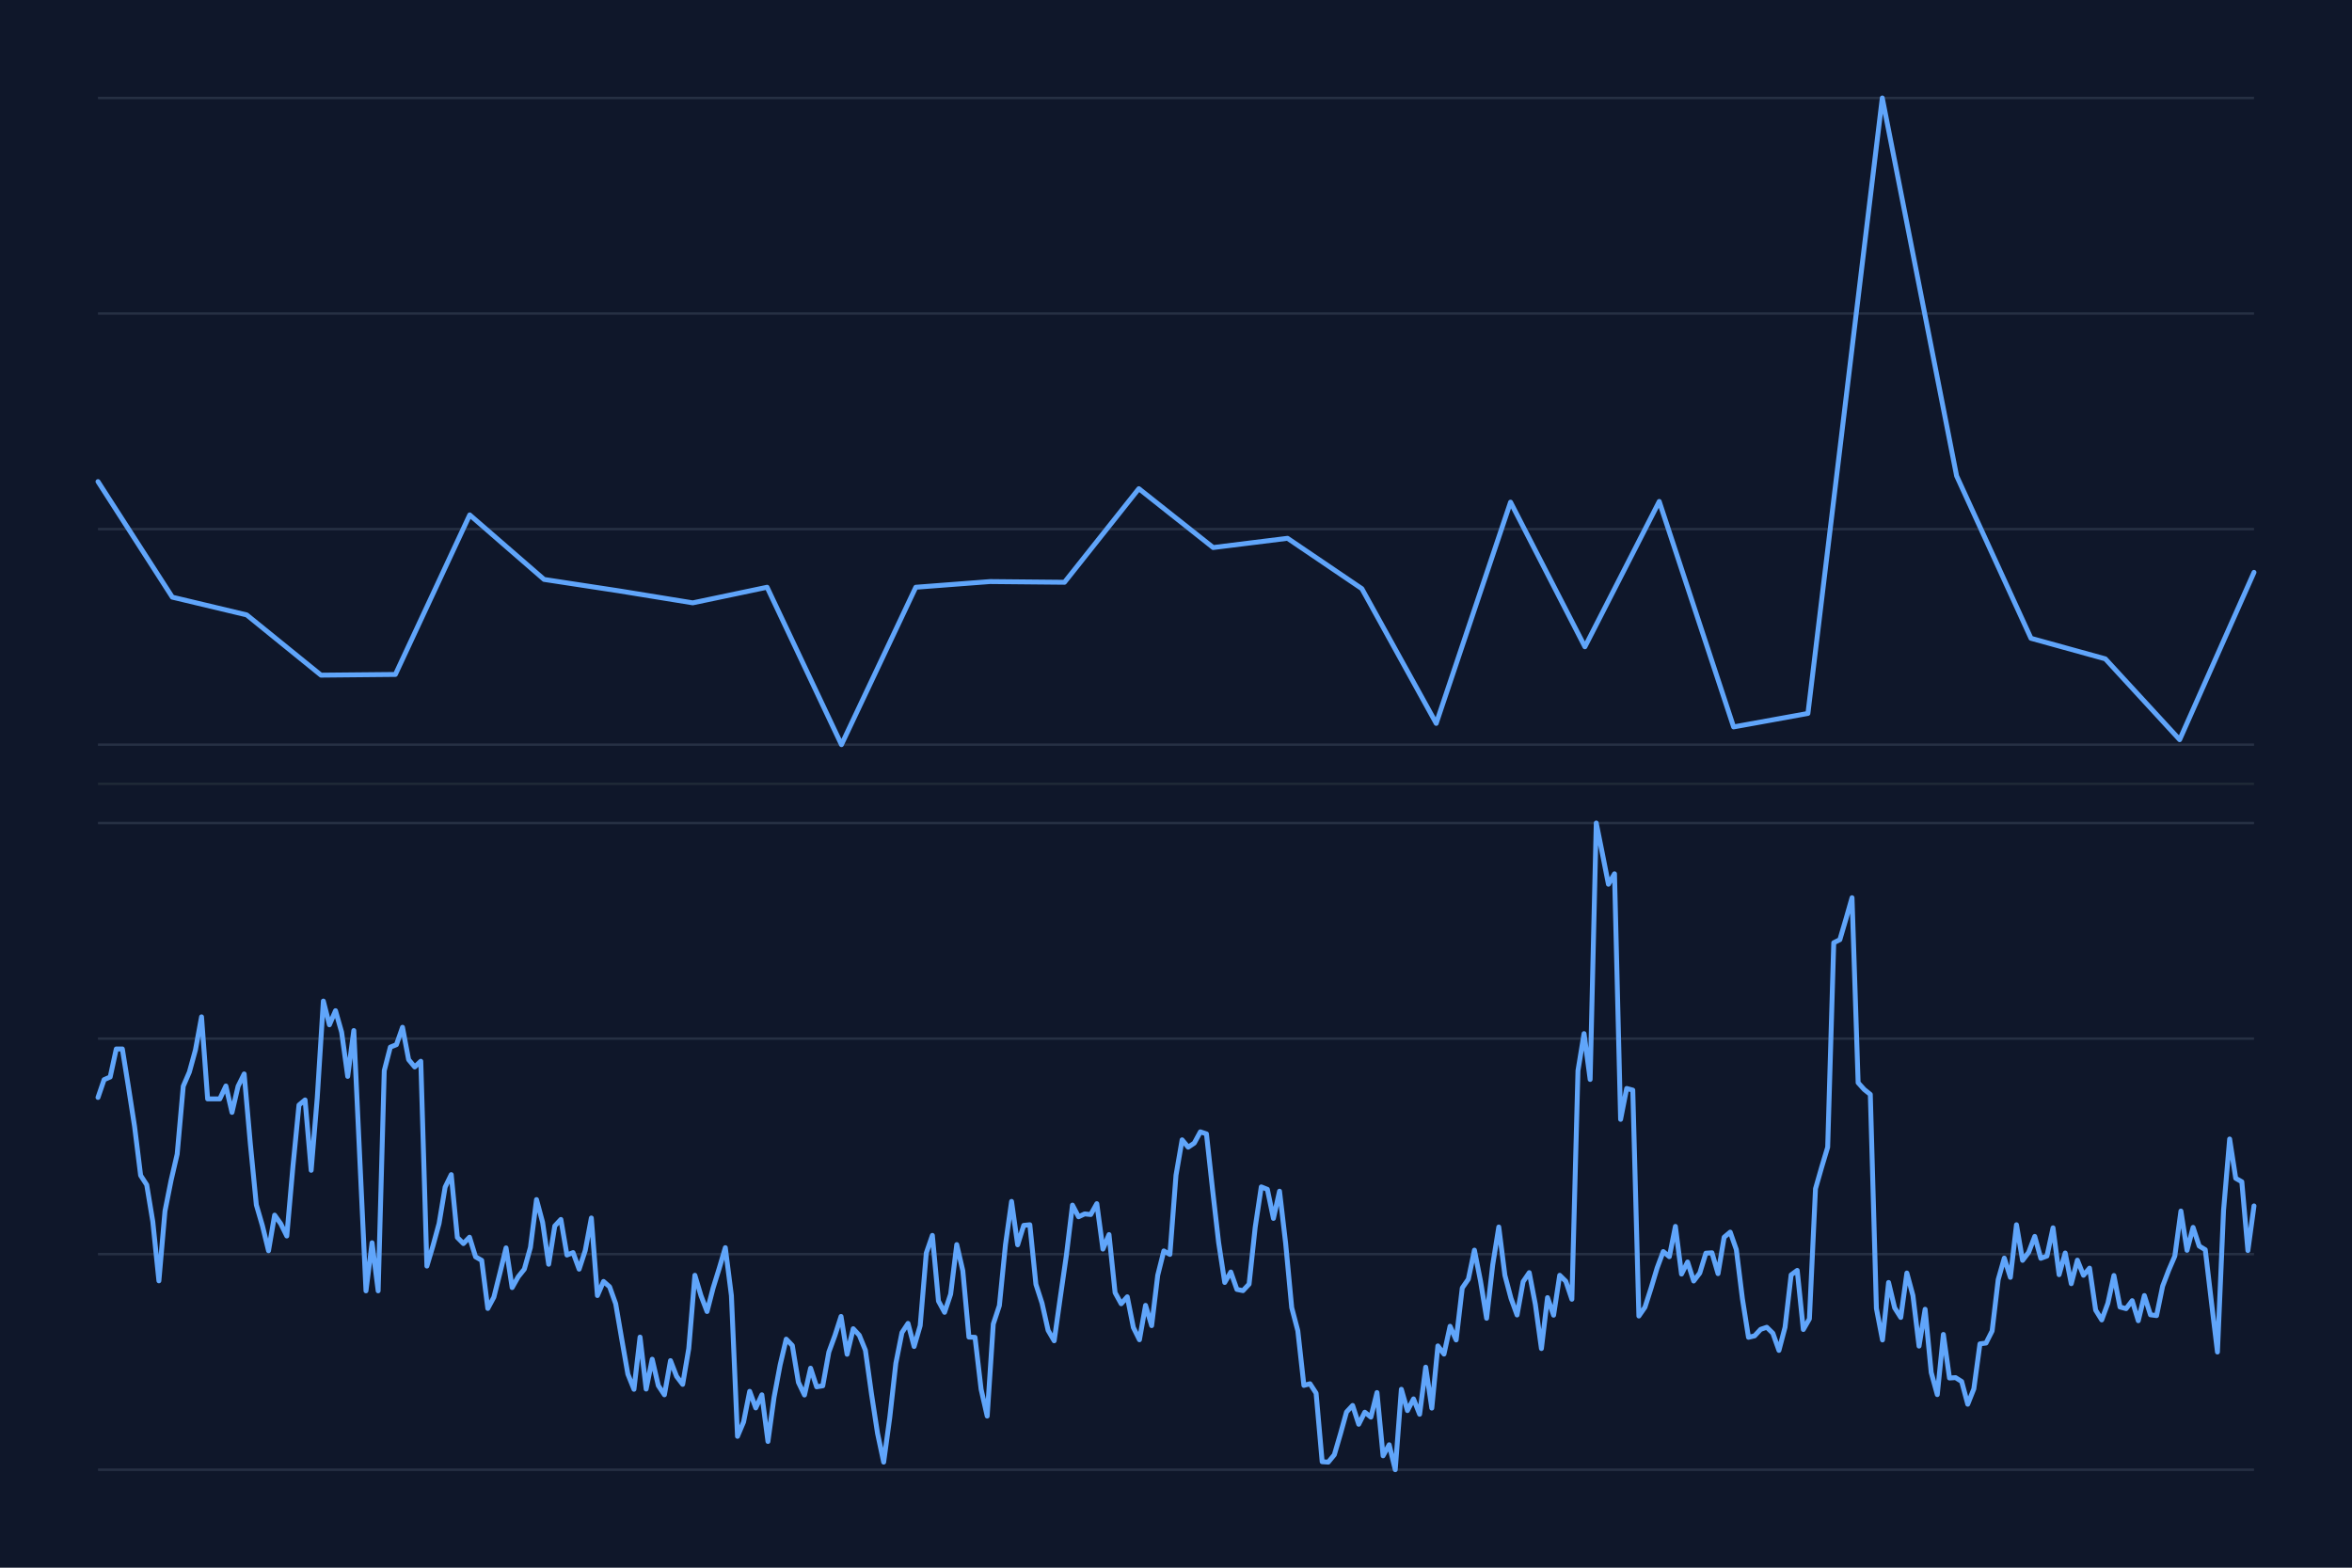
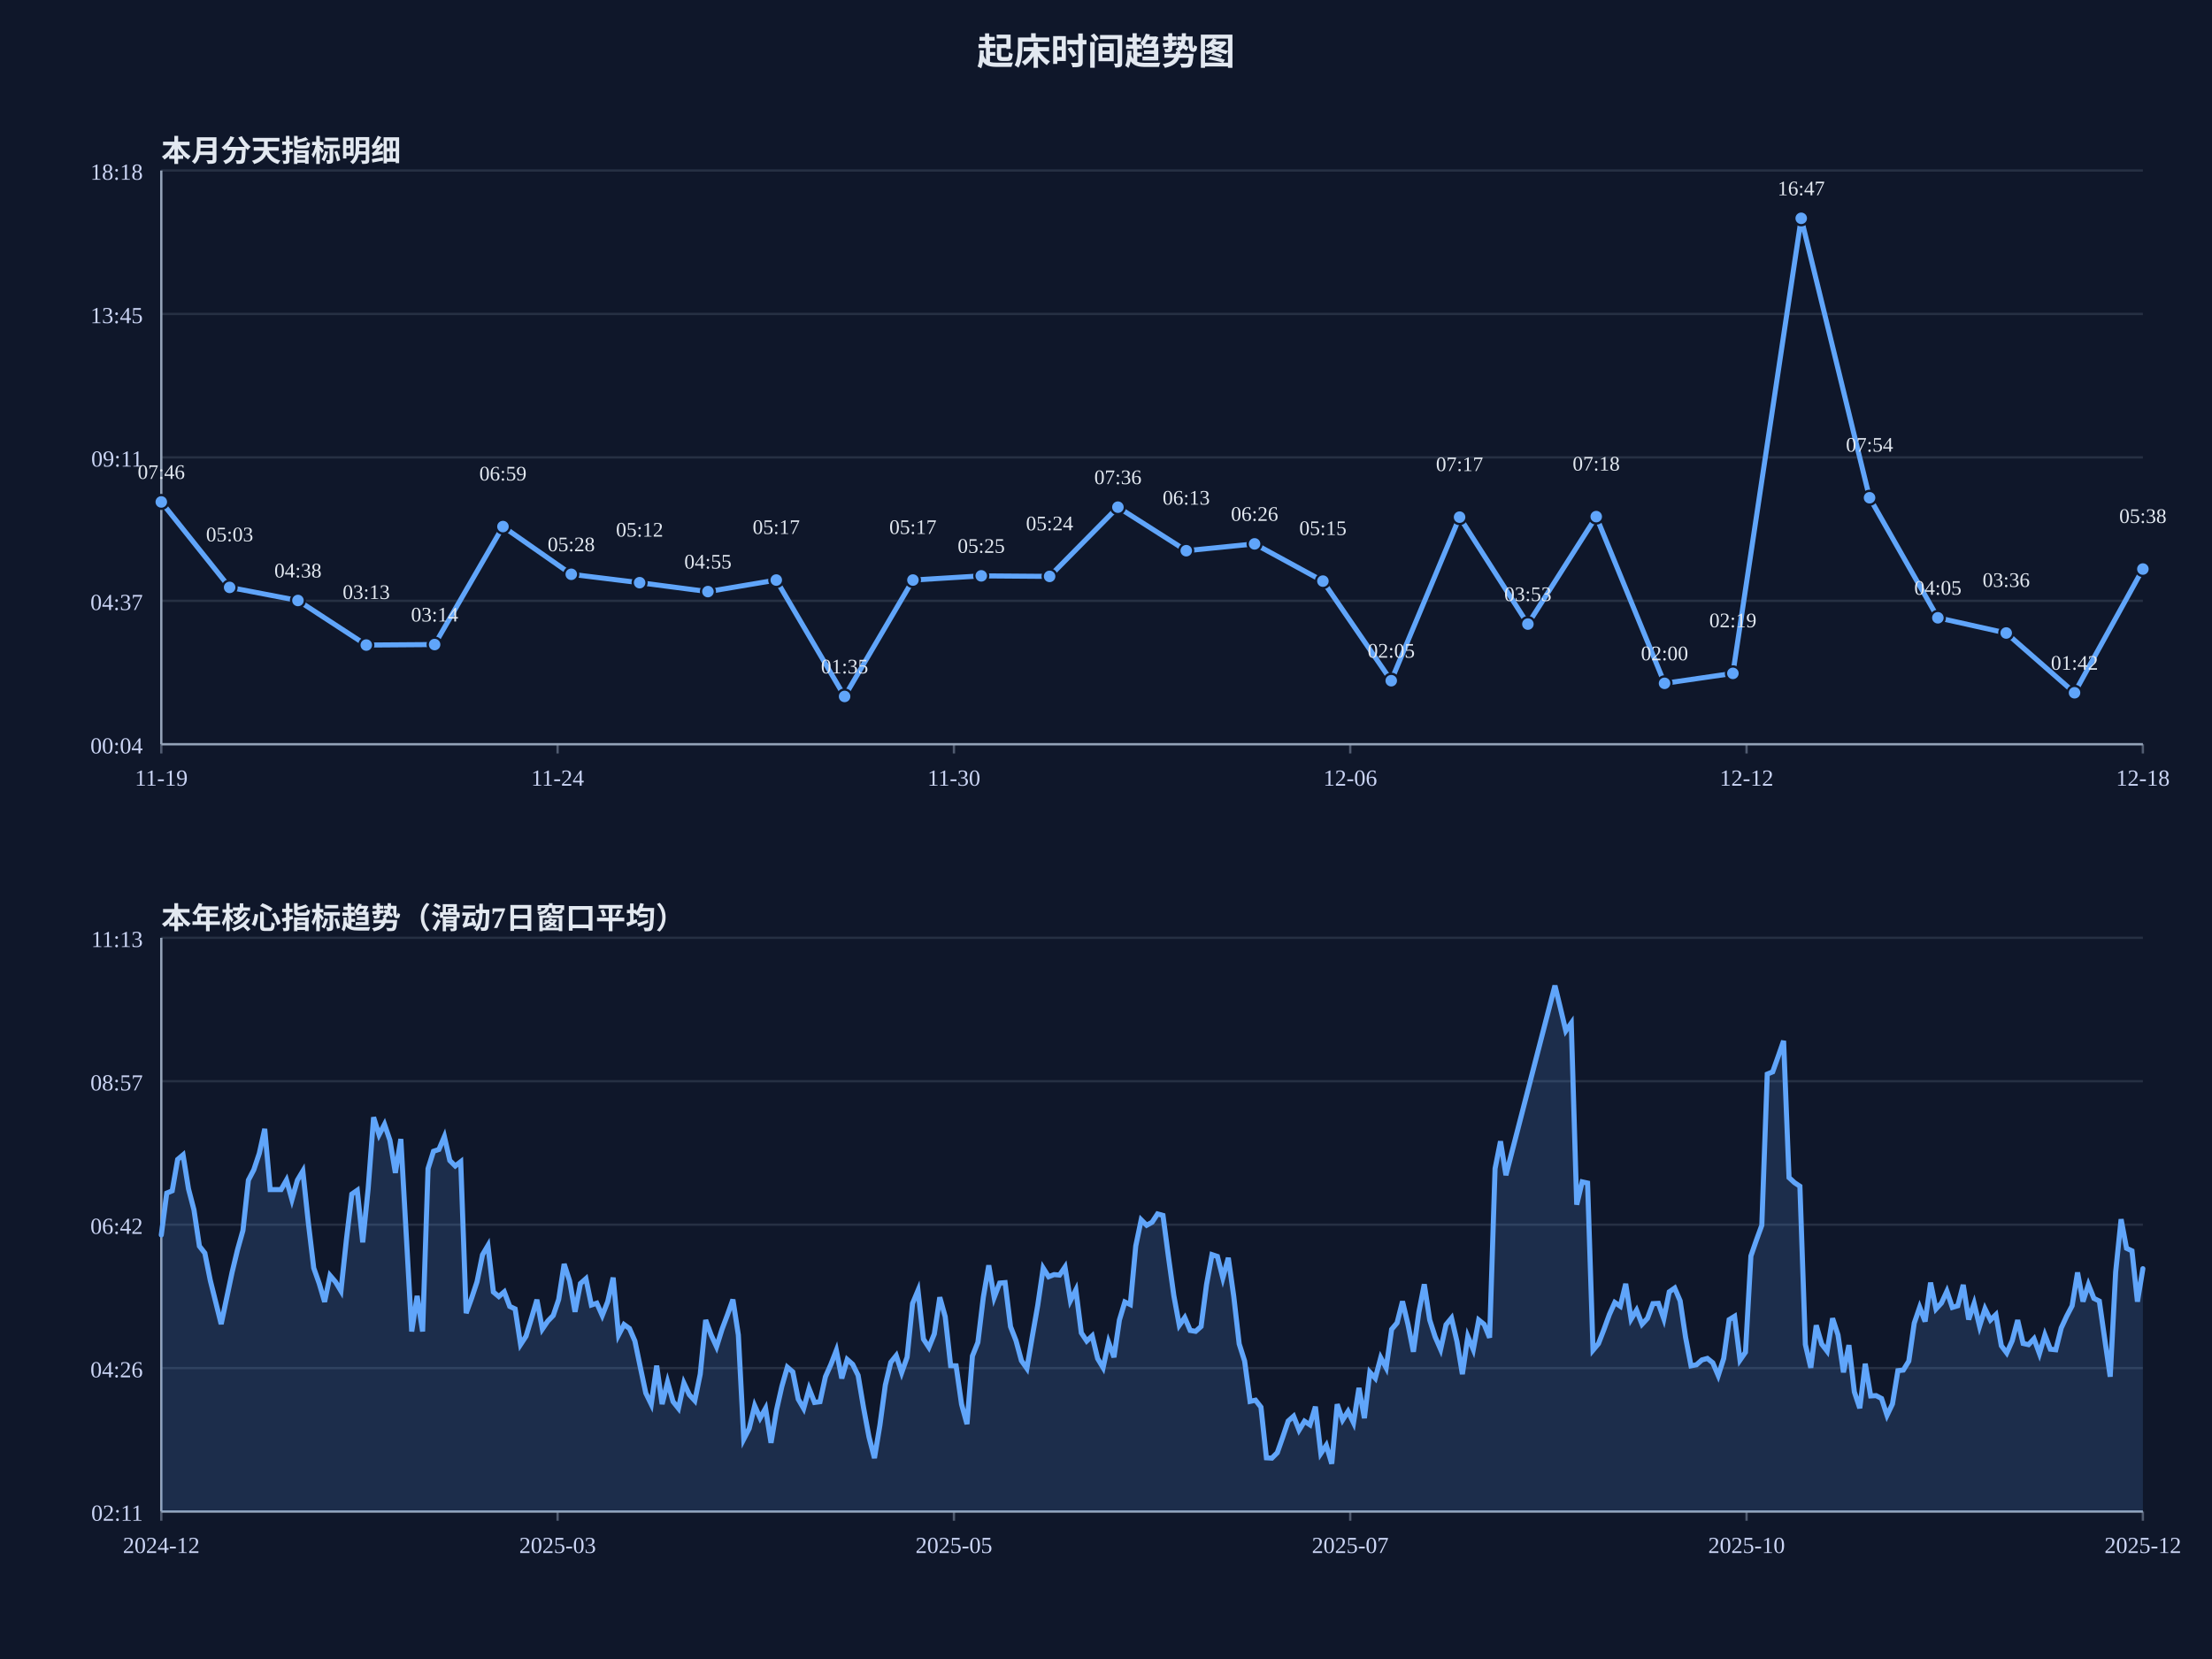
- <svg xmlns="http://www.w3.org/2000/svg" viewBox="0 0 960 640" width="960" height="640">
-   <rect width="960" height="640" fill="#0f172a" />
-   <line x1="40" y1="40.00" x2="920.00" y2="40.00" stroke="#94a3b8" stroke-opacity="0.18" stroke-width="1" />
-   <line x1="40" y1="128.00" x2="920.00" y2="128.00" stroke="#94a3b8" stroke-opacity="0.18" stroke-width="1" />
-   <line x1="40" y1="216.00" x2="920.00" y2="216.00" stroke="#94a3b8" stroke-opacity="0.18" stroke-width="1" />
-   <line x1="40" y1="304.00" x2="920.00" y2="304.00" stroke="#94a3b8" stroke-opacity="0.18" stroke-width="1" />
-   <line x1="40" y1="336.00" x2="920.00" y2="336.00" stroke="#94a3b8" stroke-opacity="0.18" stroke-width="1" />
-   <line x1="40" y1="424.00" x2="920.00" y2="424.00" stroke="#94a3b8" stroke-opacity="0.18" stroke-width="1" />
-   <line x1="40" y1="512.00" x2="920.00" y2="512.00" stroke="#94a3b8" stroke-opacity="0.18" stroke-width="1" />
-   <line x1="40" y1="600.00" x2="920.00" y2="600.00" stroke="#94a3b8" stroke-opacity="0.18" stroke-width="1" />
-   <line x1="40" y1="320.00" x2="920.00" y2="320.00" stroke="#1f2937" stroke-width="1" />
-   <polyline points="40.00,196.61 70.34,243.79 100.69,251.03 131.03,275.63 161.38,275.34 191.72,210.21 222.07,236.55 252.41,241.18 282.76,246.11 313.10,239.74 343.45,304.00 373.79,239.74 404.14,237.42 434.48,237.71 464.83,199.50 495.17,223.53 525.52,219.76 555.86,240.32 586.21,295.32 616.55,205.00 646.90,264.05 677.24,204.71 707.59,296.76 737.93,291.26 768.28,40.00 798.62,194.29 828.97,260.58 859.31,268.97 889.66,301.97 920.00,233.66" fill="none" stroke="#60a5fa" stroke-width="2" stroke-linecap="round" stroke-linejoin="round" />
-   <polyline points="40.00,448.03 42.49,440.76 44.97,439.68 47.46,428.23 49.94,428.23 52.43,443.77 54.92,459.81 57.40,479.86 59.89,483.71 62.37,498.74 64.86,522.89 67.34,494.40 69.83,481.87 72.32,471.17 74.80,443.44 77.29,437.67 79.77,428.65 82.26,415.12 84.75,448.62 87.23,448.62 89.72,448.62 92.20,443.35 94.69,454.13 97.18,443.44 99.66,438.43 102.15,466.66 104.63,491.89 107.12,500.42 109.60,510.61 112.09,496.07 114.58,499.58 117.06,504.59 119.55,476.35 122.03,451.12 124.52,449.04 127.01,477.77 129.49,448.12 131.98,408.68 134.46,418.37 136.95,412.61 139.44,421.38 141.92,439.43 144.41,420.71 146.89,473.85 149.38,526.98 151.86,507.35 154.35,526.98 156.84,437.09 159.32,427.48 161.81,426.48 164.29,419.38 166.78,432.58 169.27,435.58 171.75,433.25 174.24,516.87 176.72,508.60 179.21,499.50 181.69,484.63 184.18,479.53 186.67,505.18 189.15,507.68 191.64,505.09 194.12,513.11 196.61,514.53 199.10,534.17 201.58,529.57 204.07,519.63 206.55,509.44 209.04,525.65 211.53,521.22 214.01,518.13 216.50,509.27 218.98,489.72 221.47,498.99 223.95,516.12 226.44,500.50 228.93,497.83 231.41,512.36 233.90,511.36 236.38,518.13 238.87,510.52 241.36,497.24 243.84,528.90 246.33,523.14 248.81,525.31 251.30,532.25 253.79,546.78 256.27,560.98 258.76,567.17 261.24,545.86 263.73,567.08 266.21,554.89 268.70,565.66 271.19,569.42 273.67,555.47 276.16,561.90 278.64,565.16 281.13,550.54 283.62,520.63 286.10,528.90 288.59,535.42 291.07,525.81 293.56,517.79 296.05,509.35 298.53,528.90 301.02,586.38 303.50,580.53 305.99,568.00 308.47,574.77 310.96,569.42 313.45,588.47 315.93,570.51 318.42,557.23 320.90,546.70 323.39,549.29 325.88,564.33 328.36,569.51 330.85,558.56 333.33,566.16 335.82,565.75 338.31,551.96 340.79,545.19 343.28,537.43 345.76,552.88 348.25,542.44 350.73,545.11 353.22,551.21 355.71,569.09 358.19,585.21 360.68,596.91 363.16,578.78 365.65,556.56 368.14,544.03 370.62,540.27 373.11,549.71 375.59,541.18 378.08,511.53 380.56,504.34 383.05,531.16 385.54,535.75 388.02,528.32 390.51,508.10 392.99,518.79 395.48,545.86 397.97,545.95 400.45,567.17 402.94,578.11 405.42,540.52 407.91,533.00 410.40,508.10 412.88,490.47 415.37,508.18 417.85,500.25 420.34,500.00 422.82,524.31 425.31,531.99 427.80,543.11 430.28,547.37 432.77,529.66 435.25,512.53 437.74,491.98 440.23,496.74 442.71,495.57 445.20,495.82 447.68,491.39 450.17,509.94 452.66,504.01 455.14,527.73 457.63,532.25 460.11,529.41 462.60,541.94 465.08,546.95 467.57,532.91 470.06,541.18 472.54,520.63 475.03,510.69 477.51,512.11 480.00,479.78 482.49,465.33 484.97,468.33 487.46,466.66 489.94,462.07 492.43,462.90 494.92,485.63 497.40,507.27 499.89,523.56 502.37,519.30 504.86,526.40 507.34,526.90 509.83,524.23 512.32,501.08 514.80,484.54 517.29,485.54 519.77,497.41 522.26,486.30 524.75,507.52 527.23,533.83 529.72,543.27 532.20,565.58 534.69,564.91 537.18,568.75 539.66,596.74 542.15,596.91 544.63,593.90 547.12,585.38 549.60,576.44 552.09,573.77 554.58,581.45 557.06,576.52 559.55,578.53 562.03,568.50 564.52,594.32 567.01,589.81 569.49,600.00 571.98,567.17 574.46,575.86 576.95,571.09 579.44,577.36 581.92,558.14 584.41,574.85 586.89,549.46 589.38,552.80 591.86,541.44 594.35,547.03 596.84,525.81 599.32,522.22 601.81,510.36 604.29,522.97 606.78,538.18 609.27,516.37 611.75,500.92 614.24,520.63 616.72,529.99 619.21,536.84 621.69,523.22 624.18,519.55 626.67,532.50 629.15,550.54 631.64,529.74 634.12,536.92 636.61,520.63 639.10,523.06 641.58,530.41 644.07,437.09 646.55,421.97 649.04,440.68 651.53,336.00 654.01,348.36 656.50,360.98 658.98,356.72 661.47,456.97 663.95,444.36 666.44,445.03 668.93,537.26 671.41,533.67 673.90,525.90 676.38,517.63 678.87,510.94 681.36,513.03 683.84,500.67 686.33,520.13 688.81,515.20 691.30,522.97 693.79,519.71 696.27,511.61 698.76,511.44 701.24,519.96 703.73,505.09 706.21,503.01 708.70,510.11 711.19,530.24 713.67,545.95 716.16,545.36 718.64,542.69 721.13,541.85 723.62,544.28 726.10,551.29 728.59,541.85 731.07,520.47 733.56,518.63 736.05,542.77 738.53,538.43 741.02,485.29 743.50,476.61 745.99,468.33 748.47,384.87 750.96,383.62 753.45,375.18 755.93,366.49 758.42,442.02 760.90,444.77 763.39,446.78 765.88,534.17 768.36,547.03 770.85,523.56 773.33,533.92 775.82,537.84 778.31,519.71 780.79,528.90 783.28,549.54 785.76,534.50 788.25,560.32 790.73,569.34 793.22,544.78 795.71,562.57 798.19,562.41 800.68,563.99 803.16,573.27 805.65,567.00 808.14,548.62 810.62,548.29 813.11,543.36 815.59,522.39 818.08,513.62 820.56,521.47 823.05,500.00 825.54,514.53 828.02,511.28 830.51,504.76 832.99,513.70 835.48,512.78 837.97,501.25 840.45,520.38 842.94,511.53 845.42,524.06 847.91,514.45 850.40,520.63 852.88,517.71 855.37,534.84 857.85,538.85 860.34,532.08 862.82,520.72 865.31,533.58 867.80,534.25 870.28,530.99 872.77,539.18 875.25,528.90 877.74,536.76 880.23,537.09 882.71,525.06 885.20,518.54 887.68,512.78 890.17,494.40 892.66,510.44 895.14,501.08 897.63,508.69 900.11,510.19 902.60,531.33 905.08,551.96 907.57,494.15 910.06,464.99 912.54,481.03 915.03,482.45 917.51,510.52 920.00,492.31" fill="none" stroke="#60a5fa" stroke-width="2" stroke-linecap="round" stroke-linejoin="round" />
+ <svg xmlns="http://www.w3.org/2000/svg" viewBox="0 0 960 720" width="960" height="720">
+   <rect width="960" height="720" fill="#0f172a" />
+   <text x="480" y="28" fill="#e2e8f0" font-size="16" font-weight="700" text-anchor="middle">起床时间趋势图</text>
+   <text x="70" y="70" fill="#e2e8f0" font-size="13" font-weight="600">本月分天指标明细</text>
+   <line x1="70" y1="323.00" x2="930" y2="323.00" stroke="#94a3b8" stroke-opacity="0.18" stroke-width="1" />
+   <text x="62" y="327.00" fill="#cbd5f5" font-size="10" text-anchor="end">00:04</text>
+   <line x1="70" y1="260.75" x2="930" y2="260.75" stroke="#94a3b8" stroke-opacity="0.18" stroke-width="1" />
+   <text x="62" y="264.75" fill="#cbd5f5" font-size="10" text-anchor="end">04:37</text>
+   <line x1="70" y1="198.50" x2="930" y2="198.50" stroke="#94a3b8" stroke-opacity="0.18" stroke-width="1" />
+   <text x="62" y="202.50" fill="#cbd5f5" font-size="10" text-anchor="end">09:11</text>
+   <line x1="70" y1="136.25" x2="930" y2="136.25" stroke="#94a3b8" stroke-opacity="0.18" stroke-width="1" />
+   <text x="62" y="140.25" fill="#cbd5f5" font-size="10" text-anchor="end">13:45</text>
+   <line x1="70" y1="74.00" x2="930" y2="74.00" stroke="#94a3b8" stroke-opacity="0.18" stroke-width="1" />
+   <text x="62" y="78.00" fill="#cbd5f5" font-size="10" text-anchor="end">18:18</text>
+   <line x1="70.00" y1="323" x2="70.00" y2="327" stroke="#94a3b8" stroke-opacity="0.5" stroke-width="1" />
+   <text x="70.00" y="341" fill="#cbd5f5" font-size="10" text-anchor="middle">11-19</text>
+   <line x1="242.00" y1="323" x2="242.00" y2="327" stroke="#94a3b8" stroke-opacity="0.5" stroke-width="1" />
+   <text x="242.00" y="341" fill="#cbd5f5" font-size="10" text-anchor="middle">11-24</text>
+   <line x1="414.00" y1="323" x2="414.00" y2="327" stroke="#94a3b8" stroke-opacity="0.5" stroke-width="1" />
+   <text x="414.00" y="341" fill="#cbd5f5" font-size="10" text-anchor="middle">11-30</text>
+   <line x1="586.00" y1="323" x2="586.00" y2="327" stroke="#94a3b8" stroke-opacity="0.5" stroke-width="1" />
+   <text x="586.00" y="341" fill="#cbd5f5" font-size="10" text-anchor="middle">12-06</text>
+   <line x1="758.00" y1="323" x2="758.00" y2="327" stroke="#94a3b8" stroke-opacity="0.5" stroke-width="1" />
+   <text x="758.00" y="341" fill="#cbd5f5" font-size="10" text-anchor="middle">12-12</text>
+   <line x1="930.00" y1="323" x2="930.00" y2="327" stroke="#94a3b8" stroke-opacity="0.5" stroke-width="1" />
+   <text x="930.00" y="341" fill="#cbd5f5" font-size="10" text-anchor="middle">12-18</text>
+   <line x1="70" y1="74" x2="70" y2="323" stroke="#94a3b8" stroke-width="1" />
+   <line x1="70" y1="323" x2="930" y2="323" stroke="#94a3b8" stroke-width="1" />
+   <path d="M70.00,217.84 L99.66,254.93 L129.31,260.61 L158.97,279.95 L188.62,279.73 L218.28,228.53 L247.93,249.24 L277.59,252.88 L307.24,256.75 L336.90,251.74 L366.55,302.25 L396.21,251.74 L425.86,249.92 L455.52,250.15 L485.17,220.11 L514.83,239.00 L544.48,236.04 L574.14,252.20 L603.79,295.42 L633.45,224.44 L663.10,270.85 L692.76,224.21 L722.41,296.56 L752.07,292.24 L781.72,94.75 L811.38,216.02 L841.03,268.12 L870.69,274.72 L900.34,300.66 L930.00,246.96" fill="none" stroke="#60a5fa" stroke-width="2.2" stroke-linecap="round" />
+   <circle cx="70.00" cy="217.84" r="3" fill="#60a5fa" stroke="#0f172a" stroke-width="1" />
+   <text x="70.00" y="207.84" fill="#e2e8f0" font-size="9" text-anchor="middle">07:46</text>
+   <circle cx="99.66" cy="254.93" r="3" fill="#60a5fa" stroke="#0f172a" stroke-width="1" />
+   <text x="99.66" y="234.93" fill="#e2e8f0" font-size="9" text-anchor="middle">05:03</text>
+   <circle cx="129.31" cy="260.61" r="3" fill="#60a5fa" stroke="#0f172a" stroke-width="1" />
+   <text x="129.31" y="250.61" fill="#e2e8f0" font-size="9" text-anchor="middle">04:38</text>
+   <circle cx="158.97" cy="279.95" r="3" fill="#60a5fa" stroke="#0f172a" stroke-width="1" />
+   <text x="158.97" y="259.95" fill="#e2e8f0" font-size="9" text-anchor="middle">03:13</text>
+   <circle cx="188.62" cy="279.73" r="3" fill="#60a5fa" stroke="#0f172a" stroke-width="1" />
+   <text x="188.62" y="269.73" fill="#e2e8f0" font-size="9" text-anchor="middle">03:14</text>
+   <circle cx="218.28" cy="228.53" r="3" fill="#60a5fa" stroke="#0f172a" stroke-width="1" />
+   <text x="218.28" y="208.53" fill="#e2e8f0" font-size="9" text-anchor="middle">06:59</text>
+   <circle cx="247.93" cy="249.24" r="3" fill="#60a5fa" stroke="#0f172a" stroke-width="1" />
+   <text x="247.93" y="239.24" fill="#e2e8f0" font-size="9" text-anchor="middle">05:28</text>
+   <circle cx="277.59" cy="252.88" r="3" fill="#60a5fa" stroke="#0f172a" stroke-width="1" />
+   <text x="277.59" y="232.88" fill="#e2e8f0" font-size="9" text-anchor="middle">05:12</text>
+   <circle cx="307.24" cy="256.75" r="3" fill="#60a5fa" stroke="#0f172a" stroke-width="1" />
+   <text x="307.24" y="246.75" fill="#e2e8f0" font-size="9" text-anchor="middle">04:55</text>
+   <circle cx="336.90" cy="251.74" r="3" fill="#60a5fa" stroke="#0f172a" stroke-width="1" />
+   <text x="336.90" y="231.74" fill="#e2e8f0" font-size="9" text-anchor="middle">05:17</text>
+   <circle cx="366.55" cy="302.25" r="3" fill="#60a5fa" stroke="#0f172a" stroke-width="1" />
+   <text x="366.55" y="292.25" fill="#e2e8f0" font-size="9" text-anchor="middle">01:35</text>
+   <circle cx="396.21" cy="251.74" r="3" fill="#60a5fa" stroke="#0f172a" stroke-width="1" />
+   <text x="396.21" y="231.74" fill="#e2e8f0" font-size="9" text-anchor="middle">05:17</text>
+   <circle cx="425.86" cy="249.92" r="3" fill="#60a5fa" stroke="#0f172a" stroke-width="1" />
+   <text x="425.86" y="239.92" fill="#e2e8f0" font-size="9" text-anchor="middle">05:25</text>
+   <circle cx="455.52" cy="250.15" r="3" fill="#60a5fa" stroke="#0f172a" stroke-width="1" />
+   <text x="455.52" y="230.15" fill="#e2e8f0" font-size="9" text-anchor="middle">05:24</text>
+   <circle cx="485.17" cy="220.11" r="3" fill="#60a5fa" stroke="#0f172a" stroke-width="1" />
+   <text x="485.17" y="210.11" fill="#e2e8f0" font-size="9" text-anchor="middle">07:36</text>
+   <circle cx="514.83" cy="239.00" r="3" fill="#60a5fa" stroke="#0f172a" stroke-width="1" />
+   <text x="514.83" y="219.00" fill="#e2e8f0" font-size="9" text-anchor="middle">06:13</text>
+   <circle cx="544.48" cy="236.04" r="3" fill="#60a5fa" stroke="#0f172a" stroke-width="1" />
+   <text x="544.48" y="226.04" fill="#e2e8f0" font-size="9" text-anchor="middle">06:26</text>
+   <circle cx="574.14" cy="252.20" r="3" fill="#60a5fa" stroke="#0f172a" stroke-width="1" />
+   <text x="574.14" y="232.20" fill="#e2e8f0" font-size="9" text-anchor="middle">05:15</text>
+   <circle cx="603.79" cy="295.42" r="3" fill="#60a5fa" stroke="#0f172a" stroke-width="1" />
+   <text x="603.79" y="285.42" fill="#e2e8f0" font-size="9" text-anchor="middle">02:05</text>
+   <circle cx="633.45" cy="224.44" r="3" fill="#60a5fa" stroke="#0f172a" stroke-width="1" />
+   <text x="633.45" y="204.44" fill="#e2e8f0" font-size="9" text-anchor="middle">07:17</text>
+   <circle cx="663.10" cy="270.85" r="3" fill="#60a5fa" stroke="#0f172a" stroke-width="1" />
+   <text x="663.10" y="260.85" fill="#e2e8f0" font-size="9" text-anchor="middle">03:53</text>
+   <circle cx="692.76" cy="224.21" r="3" fill="#60a5fa" stroke="#0f172a" stroke-width="1" />
+   <text x="692.76" y="204.21" fill="#e2e8f0" font-size="9" text-anchor="middle">07:18</text>
+   <circle cx="722.41" cy="296.56" r="3" fill="#60a5fa" stroke="#0f172a" stroke-width="1" />
+   <text x="722.41" y="286.56" fill="#e2e8f0" font-size="9" text-anchor="middle">02:00</text>
+   <circle cx="752.07" cy="292.24" r="3" fill="#60a5fa" stroke="#0f172a" stroke-width="1" />
+   <text x="752.07" y="272.24" fill="#e2e8f0" font-size="9" text-anchor="middle">02:19</text>
+   <circle cx="781.72" cy="94.75" r="3" fill="#60a5fa" stroke="#0f172a" stroke-width="1" />
+   <text x="781.72" y="84.75" fill="#e2e8f0" font-size="9" text-anchor="middle">16:47</text>
+   <circle cx="811.38" cy="216.02" r="3" fill="#60a5fa" stroke="#0f172a" stroke-width="1" />
+   <text x="811.38" y="196.02" fill="#e2e8f0" font-size="9" text-anchor="middle">07:54</text>
+   <circle cx="841.03" cy="268.12" r="3" fill="#60a5fa" stroke="#0f172a" stroke-width="1" />
+   <text x="841.03" y="258.12" fill="#e2e8f0" font-size="9" text-anchor="middle">04:05</text>
+   <circle cx="870.69" cy="274.72" r="3" fill="#60a5fa" stroke="#0f172a" stroke-width="1" />
+   <text x="870.69" y="254.72" fill="#e2e8f0" font-size="9" text-anchor="middle">03:36</text>
+   <circle cx="900.34" cy="300.66" r="3" fill="#60a5fa" stroke="#0f172a" stroke-width="1" />
+   <text x="900.34" y="290.66" fill="#e2e8f0" font-size="9" text-anchor="middle">01:42</text>
+   <circle cx="930.00" cy="246.96" r="3" fill="#60a5fa" stroke="#0f172a" stroke-width="1" />
+   <text x="930.00" y="226.96" fill="#e2e8f0" font-size="9" text-anchor="middle">05:38</text>
+   <text x="70" y="403" fill="#e2e8f0" font-size="13" font-weight="600">本年核心指标趋势（滑动7日窗口平均）</text>
+   <line x1="70" y1="656.00" x2="930" y2="656.00" stroke="#94a3b8" stroke-opacity="0.18" stroke-width="1" />
+   <text x="62" y="660.00" fill="#cbd5f5" font-size="10" text-anchor="end">02:11</text>
+   <line x1="70" y1="593.75" x2="930" y2="593.75" stroke="#94a3b8" stroke-opacity="0.18" stroke-width="1" />
+   <text x="62" y="597.75" fill="#cbd5f5" font-size="10" text-anchor="end">04:26</text>
+   <line x1="70" y1="531.50" x2="930" y2="531.50" stroke="#94a3b8" stroke-opacity="0.18" stroke-width="1" />
+   <text x="62" y="535.50" fill="#cbd5f5" font-size="10" text-anchor="end">06:42</text>
+   <line x1="70" y1="469.25" x2="930" y2="469.25" stroke="#94a3b8" stroke-opacity="0.18" stroke-width="1" />
+   <text x="62" y="473.25" fill="#cbd5f5" font-size="10" text-anchor="end">08:57</text>
+   <line x1="70" y1="407.00" x2="930" y2="407.00" stroke="#94a3b8" stroke-opacity="0.18" stroke-width="1" />
+   <text x="62" y="411.00" fill="#cbd5f5" font-size="10" text-anchor="end">11:13</text>
+   <line x1="70.00" y1="656" x2="70.00" y2="660" stroke="#94a3b8" stroke-opacity="0.5" stroke-width="1" />
+   <text x="70.00" y="674" fill="#cbd5f5" font-size="10" text-anchor="middle">2024-12</text>
+   <line x1="242.00" y1="656" x2="242.00" y2="660" stroke="#94a3b8" stroke-opacity="0.5" stroke-width="1" />
+   <text x="242.00" y="674" fill="#cbd5f5" font-size="10" text-anchor="middle">2025-03</text>
+   <line x1="414.00" y1="656" x2="414.00" y2="660" stroke="#94a3b8" stroke-opacity="0.5" stroke-width="1" />
+   <text x="414.00" y="674" fill="#cbd5f5" font-size="10" text-anchor="middle">2025-05</text>
+   <line x1="586.00" y1="656" x2="586.00" y2="660" stroke="#94a3b8" stroke-opacity="0.5" stroke-width="1" />
+   <text x="586.00" y="674" fill="#cbd5f5" font-size="10" text-anchor="middle">2025-07</text>
+   <line x1="758.00" y1="656" x2="758.00" y2="660" stroke="#94a3b8" stroke-opacity="0.5" stroke-width="1" />
+   <text x="758.00" y="674" fill="#cbd5f5" font-size="10" text-anchor="middle">2025-10</text>
+   <line x1="930.00" y1="656" x2="930.00" y2="660" stroke="#94a3b8" stroke-opacity="0.5" stroke-width="1" />
+   <text x="930.00" y="674" fill="#cbd5f5" font-size="10" text-anchor="middle">2025-12</text>
+   <line x1="70" y1="407" x2="70" y2="656" stroke="#94a3b8" stroke-width="1" />
+   <line x1="70" y1="656" x2="930" y2="656" stroke="#94a3b8" stroke-width="1" />
+   <path d="M70.00,656.00 L70.00,535.97 L72.36,517.81 L74.73,516.81 L77.09,503.21 L79.45,501.22 L81.81,515.97 L84.18,525.06 L86.54,540.82 L88.90,543.84 L91.26,555.66 L95.99,574.64 L100.71,552.25 L103.08,542.40 L105.44,534.00 L107.80,512.19 L110.16,507.66 L112.53,500.57 L114.89,489.93 L117.25,516.27 L119.62,516.27 L121.98,516.27 L124.34,512.13 L126.70,520.60 L129.07,512.19 L131.43,508.25 L133.79,530.45 L136.15,550.28 L138.52,556.98 L140.88,564.99 L143.24,553.56 L145.60,556.32 L147.97,560.26 L150.33,538.07 L152.69,518.24 L155.05,516.59 L157.42,539.18 L159.78,515.87 L162.14,484.88 L164.51,492.50 L166.87,487.96 L169.23,494.86 L171.59,509.04 L173.96,494.33 L176.32,536.10 L178.68,577.86 L181.04,562.43 L183.41,577.86 L185.77,507.20 L188.13,499.65 L190.49,498.86 L192.86,493.28 L195.22,503.66 L197.58,506.02 L199.95,504.18 L202.31,569.91 L204.67,563.41 L207.03,556.26 L209.40,544.57 L211.76,540.56 L214.12,560.72 L216.48,562.69 L218.85,560.66 L221.21,566.96 L223.57,568.08 L225.93,583.51 L228.30,579.89 L230.66,572.08 L233.02,564.07 L235.38,576.81 L237.75,573.33 L240.11,570.90 L242.47,563.94 L244.84,548.57 L247.20,555.86 L249.56,569.32 L251.92,557.04 L254.29,554.94 L256.65,566.37 L259.01,565.58 L261.37,570.90 L263.74,564.92 L266.10,554.48 L268.46,579.37 L270.82,574.84 L273.19,576.55 L275.55,582.00 L277.91,593.42 L280.27,604.58 L282.64,609.44 L285.00,592.70 L287.36,609.38 L289.73,599.79 L292.09,608.26 L294.45,611.22 L296.81,600.25 L299.18,605.31 L301.54,607.87 L303.90,596.38 L306.26,572.87 L308.63,579.37 L310.99,584.49 L313.35,576.94 L315.71,570.64 L318.08,564.00 L320.44,579.37 L322.80,624.55 L325.16,619.95 L327.53,610.10 L329.89,615.42 L332.25,611.22 L334.62,626.19 L336.98,612.07 L339.34,601.63 L341.70,593.36 L344.07,595.39 L346.43,607.21 L348.79,611.28 L351.15,602.68 L353.52,608.66 L355.88,608.33 L358.24,597.49 L360.60,592.17 L362.97,586.07 L365.33,598.22 L367.69,590.01 L370.05,592.11 L372.42,596.90 L374.78,610.95 L377.14,623.63 L379.51,632.82 L381.87,618.57 L384.23,601.10 L386.59,591.25 L388.96,588.30 L391.32,595.72 L393.68,589.02 L396.04,565.71 L398.41,560.06 L400.77,581.14 L403.13,584.75 L405.49,578.91 L407.86,563.02 L410.22,571.42 L412.58,592.70 L414.95,592.77 L417.31,609.44 L419.67,618.05 L422.03,588.50 L424.40,582.59 L426.76,563.02 L429.12,549.16 L431.48,563.08 L433.85,556.85 L436.21,556.65 L438.57,575.76 L440.93,581.80 L443.30,590.53 L445.66,593.88 L448.02,579.96 L450.38,566.50 L452.75,550.35 L455.11,554.09 L457.47,553.17 L459.84,553.37 L462.20,549.89 L464.56,564.46 L466.92,559.80 L469.29,578.45 L471.65,582.00 L474.01,579.76 L476.37,589.61 L478.74,593.55 L481.10,582.52 L483.46,589.02 L485.82,572.87 L488.19,565.05 L490.55,566.17 L492.91,540.76 L495.27,529.40 L497.64,531.76 L500.00,530.45 L502.36,526.84 L504.73,527.49 L507.09,545.36 L509.45,562.36 L511.81,575.17 L514.18,571.82 L516.54,577.40 L518.90,577.79 L521.26,575.69 L523.63,557.50 L525.99,544.50 L528.35,545.29 L530.71,554.61 L533.08,545.88 L535.44,562.56 L537.80,583.24 L540.16,590.66 L542.53,608.20 L544.89,607.67 L547.25,610.69 L549.62,632.69 L551.98,632.82 L554.34,630.46 L556.70,623.76 L559.07,616.73 L561.43,614.63 L563.79,620.67 L566.15,616.80 L568.52,618.37 L570.88,610.49 L573.24,630.78 L575.60,627.24 L577.97,635.25 L580.33,609.44 L582.69,616.27 L585.05,612.53 L587.42,617.45 L589.78,602.35 L592.14,615.48 L594.51,595.52 L596.87,598.15 L599.23,589.22 L601.59,593.62 L603.96,576.94 L606.32,574.12 L608.68,564.79 L611.04,574.71 L613.41,586.66 L615.77,569.52 L618.13,557.37 L620.49,572.87 L622.86,580.22 L625.22,585.61 L627.58,574.90 L629.95,572.02 L632.31,582.19 L634.67,596.38 L637.03,580.03 L639.40,585.67 L641.76,572.87 L644.12,574.77 L646.48,580.55 L648.85,507.20 L651.21,495.32 L653.57,510.03 L674.84,427.75 L677.20,437.47 L679.56,447.38 L681.92,444.03 L684.29,522.83 L686.65,512.92 L689.01,513.44 L691.37,585.94 L693.74,583.11 L696.10,577.01 L698.46,570.50 L700.82,565.25 L703.19,566.89 L705.55,557.17 L707.91,572.47 L710.27,568.60 L712.64,574.71 L715.00,572.15 L717.36,565.78 L719.73,565.65 L722.09,572.34 L724.45,560.66 L726.81,559.01 L729.18,564.59 L731.54,580.42 L733.90,592.77 L736.26,592.31 L738.63,590.20 L740.99,589.55 L743.35,591.45 L745.71,596.97 L748.08,589.55 L750.44,572.74 L752.80,571.29 L755.16,590.27 L757.53,586.86 L759.89,545.09 L762.25,538.26 L764.62,531.76 L766.98,466.16 L769.34,465.18 L771.70,458.55 L774.07,451.72 L776.43,511.08 L778.79,513.25 L781.15,514.82 L783.52,583.51 L785.88,593.62 L788.24,575.17 L790.60,583.31 L792.97,586.40 L795.33,572.15 L797.69,579.37 L800.05,595.59 L802.42,583.77 L804.78,604.06 L807.14,611.15 L809.51,591.85 L811.87,605.83 L814.23,605.70 L816.59,606.95 L818.96,614.24 L821.32,609.31 L823.68,594.87 L826.04,594.60 L828.41,590.73 L830.77,574.25 L833.13,567.35 L835.49,573.53 L837.86,556.65 L840.22,568.08 L842.58,565.51 L844.95,560.39 L847.31,567.42 L849.67,566.70 L852.03,557.63 L854.40,572.67 L856.76,565.71 L859.12,575.56 L861.48,568.01 L863.85,572.87 L866.21,570.57 L868.57,584.03 L870.93,587.18 L873.30,581.86 L875.66,572.93 L878.02,583.05 L880.38,583.57 L882.75,581.01 L885.11,587.45 L887.47,579.37 L889.84,585.54 L892.20,585.80 L894.56,576.35 L896.92,571.23 L899.29,566.70 L901.65,552.25 L904.01,564.86 L906.37,557.50 L908.74,563.48 L911.10,564.66 L913.46,581.27 L915.82,597.49 L918.19,552.05 L920.55,529.14 L922.91,541.74 L925.27,542.86 L927.64,564.92 L930.00,550.61 L930.00,656.00 Z" fill="#60a5fa" fill-opacity="0.16" stroke="none" />
+   <path d="M70.00,535.97 L72.36,517.81 L74.73,516.81 L77.09,503.21 L79.45,501.22 L81.81,515.97 L84.18,525.06 L86.54,540.82 L88.90,543.84 L91.26,555.66 L95.99,574.64 L100.71,552.25 L103.08,542.40 L105.44,534.00 L107.80,512.19 L110.16,507.66 L112.53,500.57 L114.89,489.93 L117.25,516.27 L119.62,516.27 L121.98,516.27 L124.34,512.13 L126.70,520.60 L129.07,512.19 L131.43,508.25 L133.79,530.45 L136.15,550.28 L138.52,556.98 L140.88,564.99 L143.24,553.56 L145.60,556.32 L147.97,560.26 L150.33,538.07 L152.69,518.24 L155.05,516.59 L157.42,539.18 L159.78,515.87 L162.14,484.88 L164.51,492.50 L166.87,487.96 L169.23,494.86 L171.59,509.04 L173.96,494.33 L176.32,536.10 L178.68,577.86 L181.04,562.43 L183.41,577.86 L185.77,507.20 L188.13,499.65 L190.49,498.86 L192.86,493.28 L195.22,503.66 L197.58,506.02 L199.95,504.18 L202.31,569.91 L204.67,563.41 L207.03,556.26 L209.40,544.57 L211.76,540.56 L214.12,560.72 L216.48,562.69 L218.85,560.66 L221.21,566.96 L223.57,568.08 L225.93,583.51 L228.30,579.89 L230.66,572.08 L233.02,564.07 L235.38,576.81 L237.75,573.33 L240.11,570.90 L242.47,563.94 L244.84,548.57 L247.20,555.86 L249.56,569.32 L251.92,557.04 L254.29,554.94 L256.65,566.37 L259.01,565.58 L261.37,570.90 L263.74,564.92 L266.10,554.48 L268.46,579.37 L270.82,574.84 L273.19,576.55 L275.55,582.00 L277.91,593.42 L280.27,604.58 L282.64,609.44 L285.00,592.70 L287.36,609.38 L289.73,599.79 L292.09,608.26 L294.45,611.22 L296.81,600.25 L299.18,605.31 L301.54,607.87 L303.90,596.38 L306.26,572.87 L308.63,579.37 L310.99,584.49 L313.35,576.94 L315.71,570.64 L318.08,564.00 L320.44,579.37 L322.80,624.55 L325.16,619.95 L327.53,610.10 L329.89,615.42 L332.25,611.22 L334.62,626.19 L336.98,612.07 L339.34,601.63 L341.70,593.36 L344.07,595.39 L346.43,607.21 L348.79,611.28 L351.15,602.68 L353.52,608.66 L355.88,608.33 L358.24,597.49 L360.60,592.17 L362.97,586.07 L365.33,598.22 L367.69,590.01 L370.05,592.11 L372.42,596.90 L374.78,610.95 L377.14,623.63 L379.51,632.82 L381.87,618.57 L384.23,601.10 L386.59,591.25 L388.96,588.30 L391.32,595.72 L393.68,589.02 L396.04,565.71 L398.41,560.06 L400.77,581.14 L403.13,584.75 L405.49,578.91 L407.86,563.02 L410.22,571.42 L412.58,592.70 L414.95,592.77 L417.31,609.44 L419.67,618.05 L422.03,588.50 L424.40,582.59 L426.76,563.02 L429.12,549.16 L431.48,563.08 L433.85,556.85 L436.21,556.65 L438.57,575.76 L440.93,581.80 L443.30,590.53 L445.66,593.88 L448.02,579.96 L450.38,566.50 L452.75,550.35 L455.11,554.09 L457.47,553.17 L459.84,553.37 L462.20,549.89 L464.56,564.46 L466.92,559.80 L469.29,578.45 L471.65,582.00 L474.01,579.76 L476.37,589.61 L478.74,593.55 L481.10,582.52 L483.46,589.02 L485.82,572.87 L488.19,565.05 L490.55,566.17 L492.91,540.76 L495.27,529.40 L497.64,531.76 L500.00,530.45 L502.36,526.84 L504.73,527.49 L507.09,545.36 L509.45,562.36 L511.81,575.17 L514.18,571.82 L516.54,577.40 L518.90,577.79 L521.26,575.69 L523.63,557.50 L525.99,544.50 L528.35,545.29 L530.71,554.61 L533.08,545.88 L535.44,562.56 L537.80,583.24 L540.16,590.66 L542.53,608.20 L544.89,607.67 L547.25,610.69 L549.62,632.69 L551.98,632.82 L554.34,630.46 L556.70,623.76 L559.07,616.73 L561.43,614.63 L563.79,620.67 L566.15,616.80 L568.52,618.37 L570.88,610.49 L573.24,630.78 L575.60,627.24 L577.97,635.25 L580.33,609.44 L582.69,616.27 L585.05,612.53 L587.42,617.45 L589.78,602.35 L592.14,615.48 L594.51,595.52 L596.87,598.15 L599.23,589.22 L601.59,593.62 L603.96,576.94 L606.32,574.12 L608.68,564.79 L611.04,574.71 L613.41,586.66 L615.77,569.52 L618.13,557.37 L620.49,572.87 L622.86,580.22 L625.22,585.61 L627.58,574.90 L629.95,572.02 L632.31,582.19 L634.67,596.38 L637.03,580.03 L639.40,585.67 L641.76,572.87 L644.12,574.77 L646.48,580.55 L648.85,507.20 L651.21,495.32 L653.57,510.03 L674.84,427.75 L677.20,437.47 L679.56,447.38 L681.92,444.03 L684.29,522.83 L686.65,512.92 L689.01,513.44 L691.37,585.94 L693.74,583.11 L696.10,577.01 L698.46,570.50 L700.82,565.25 L703.19,566.89 L705.55,557.17 L707.91,572.47 L710.27,568.60 L712.64,574.71 L715.00,572.15 L717.36,565.78 L719.73,565.65 L722.09,572.34 L724.45,560.66 L726.81,559.01 L729.18,564.59 L731.54,580.42 L733.90,592.77 L736.26,592.31 L738.63,590.20 L740.99,589.55 L743.35,591.45 L745.71,596.97 L748.08,589.55 L750.44,572.74 L752.80,571.29 L755.16,590.27 L757.53,586.86 L759.89,545.09 L762.25,538.26 L764.62,531.76 L766.98,466.16 L769.34,465.18 L771.70,458.55 L774.07,451.72 L776.43,511.08 L778.79,513.25 L781.15,514.82 L783.52,583.51 L785.88,593.62 L788.24,575.17 L790.60,583.31 L792.97,586.40 L795.33,572.15 L797.69,579.37 L800.05,595.59 L802.42,583.77 L804.78,604.06 L807.14,611.15 L809.51,591.85 L811.87,605.83 L814.23,605.70 L816.59,606.95 L818.96,614.24 L821.32,609.31 L823.68,594.87 L826.04,594.60 L828.41,590.73 L830.77,574.25 L833.13,567.35 L835.49,573.53 L837.86,556.65 L840.22,568.08 L842.58,565.51 L844.95,560.39 L847.31,567.42 L849.67,566.70 L852.03,557.63 L854.40,572.67 L856.76,565.71 L859.12,575.56 L861.48,568.01 L863.85,572.87 L866.21,570.57 L868.57,584.03 L870.93,587.18 L873.30,581.86 L875.66,572.93 L878.02,583.05 L880.38,583.57 L882.75,581.01 L885.11,587.45 L887.47,579.37 L889.84,585.54 L892.20,585.80 L894.56,576.35 L896.92,571.23 L899.29,566.70 L901.65,552.25 L904.01,564.86 L906.37,557.50 L908.74,563.48 L911.10,564.66 L913.46,581.27 L915.82,597.49 L918.19,552.05 L920.55,529.14 L922.91,541.74 L925.27,542.86 L927.64,564.92 L930.00,550.61" fill="none" stroke="#60a5fa" stroke-width="2.2" stroke-linecap="round" />
</svg>
